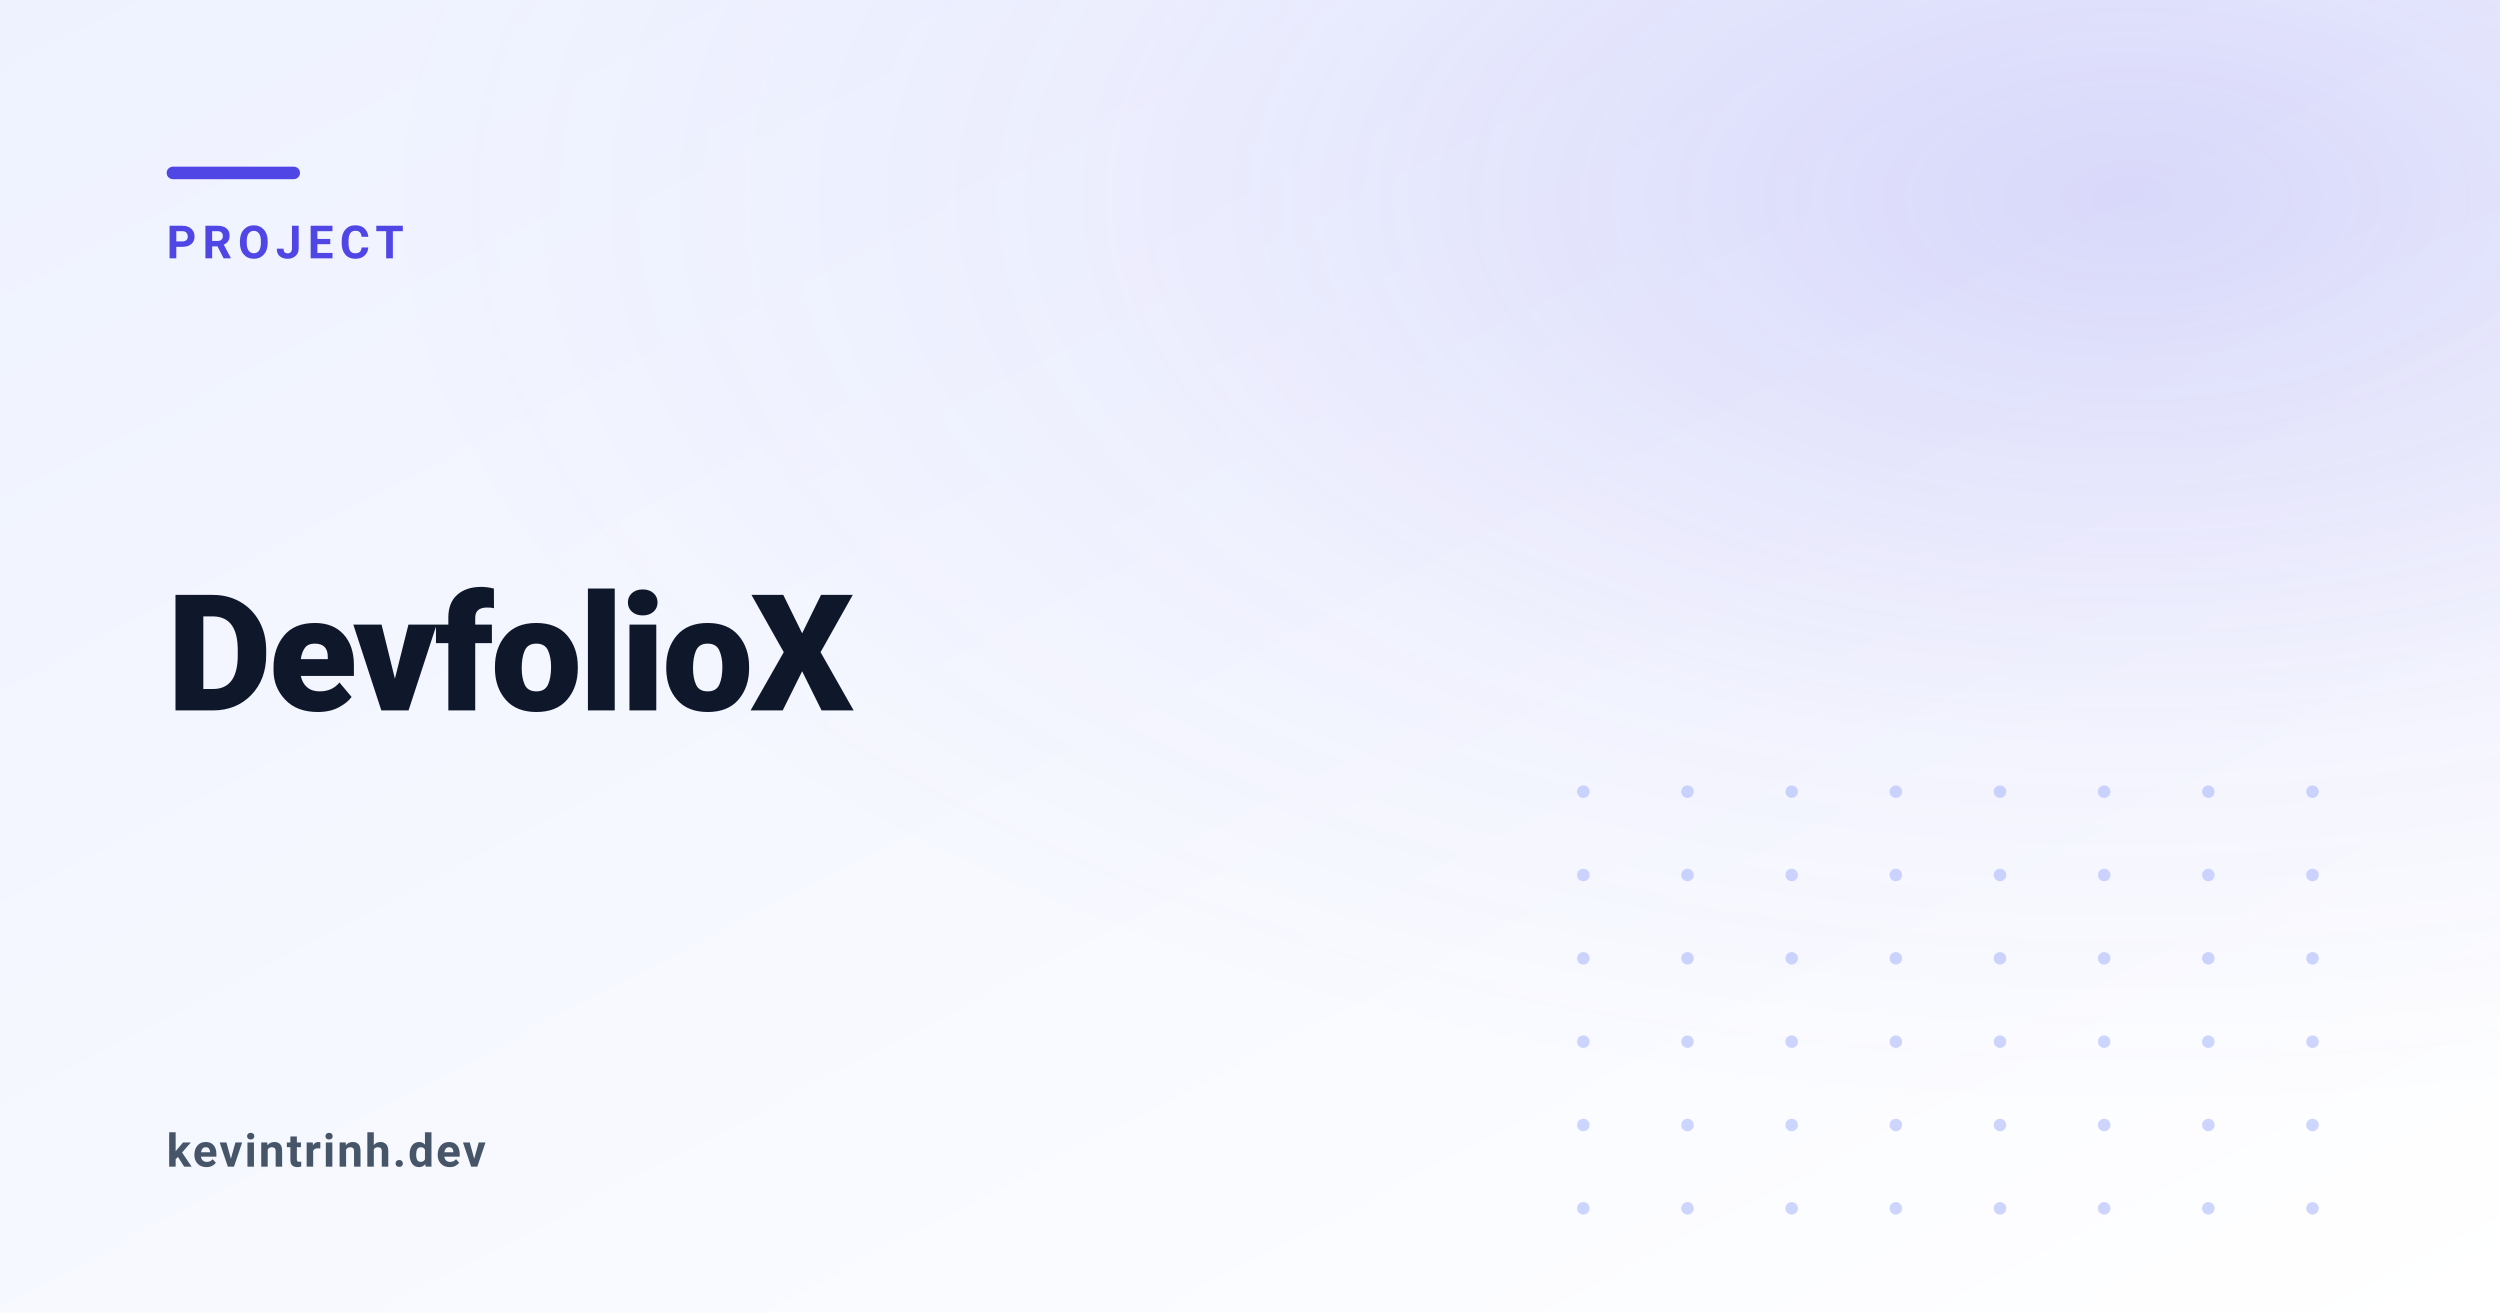
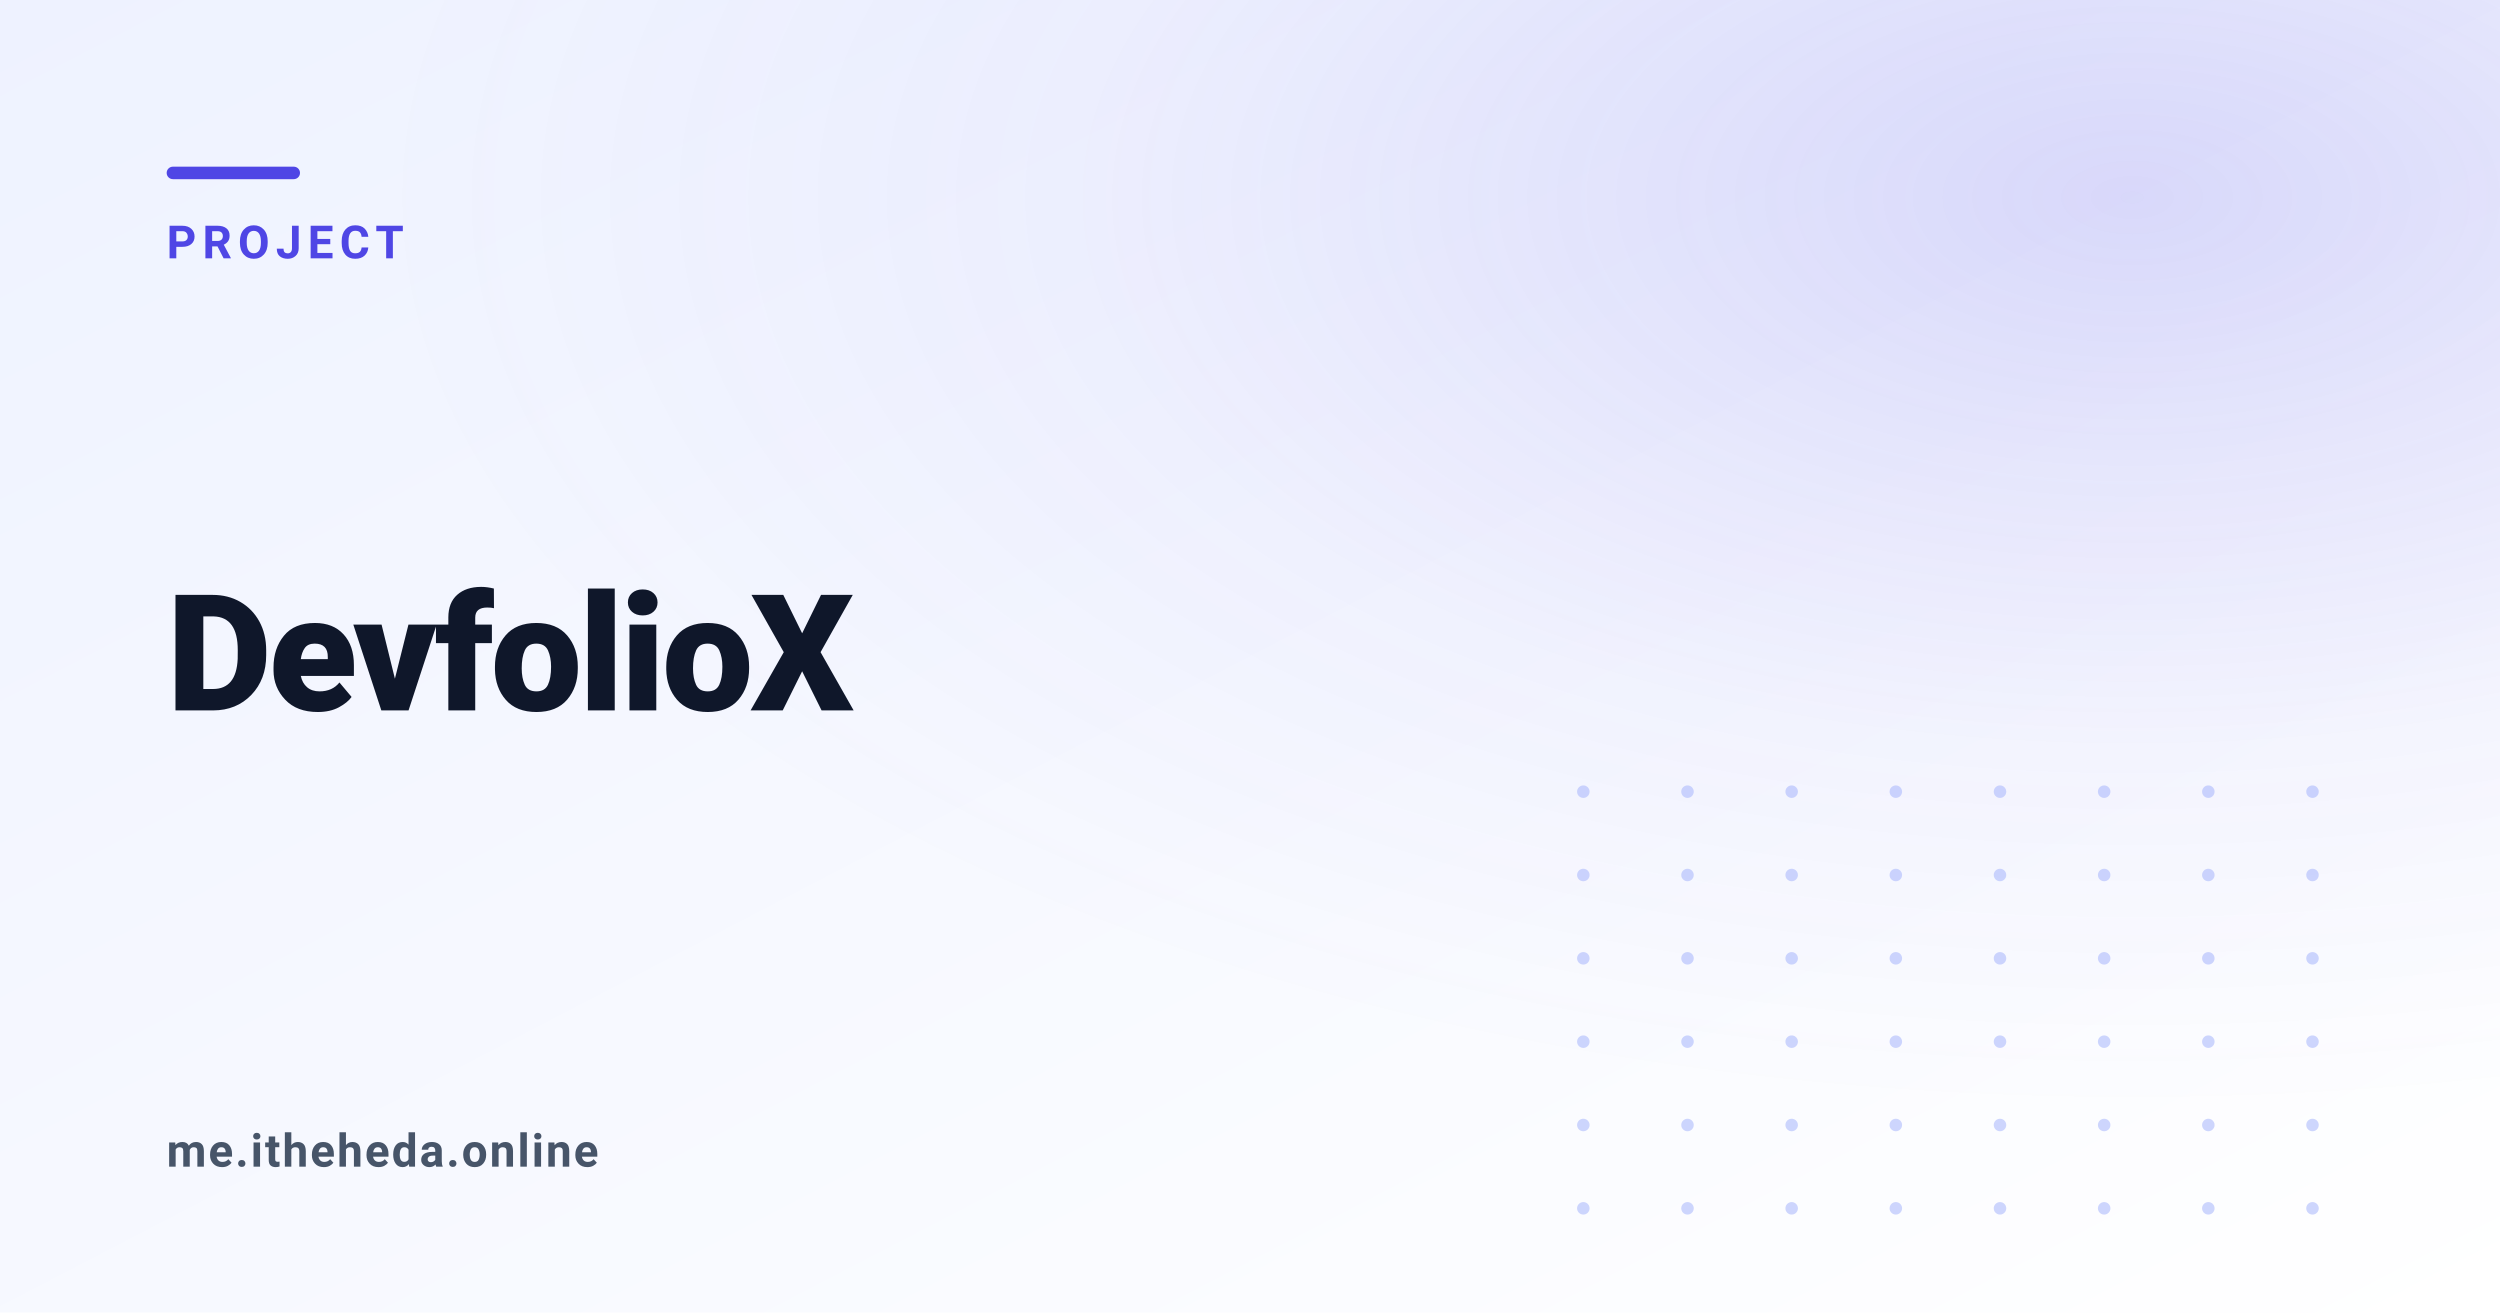
<svg xmlns="http://www.w3.org/2000/svg" viewBox="0 0 1200 630" width="1200" height="630" role="img" aria-label="DevfolioX">
  <defs>
    <linearGradient id="bg" x1="0" y1="0" x2="1" y2="1">
      <stop offset="0%" stop-color="#eef2ff" />
      <stop offset="100%" stop-color="#ffffff" />
    </linearGradient>
    <radialGradient id="glow" cx="0.85" cy="0.15" r="0.7">
      <stop offset="0%" stop-color="#4f46e5" stop-opacity="0.18" />
      <stop offset="60%" stop-color="#4f46e5" stop-opacity="0.04" />
      <stop offset="100%" stop-color="#4f46e5" stop-opacity="0" />
    </radialGradient>
  </defs>
  <rect width="1200" height="630" fill="url(#bg)" />
  <rect width="1200" height="630" fill="url(#glow)" />
  <g fill="#a5b4fc" opacity="0.55">
    <circle cx="760" cy="380" r="3" />
    <circle cx="810" cy="380" r="3" />
    <circle cx="860" cy="380" r="3" />
    <circle cx="910" cy="380" r="3" />
    <circle cx="960" cy="380" r="3" />
    <circle cx="1010" cy="380" r="3" />
    <circle cx="1060" cy="380" r="3" />
    <circle cx="1110" cy="380" r="3" />
    <circle cx="760" cy="420" r="3" />
    <circle cx="810" cy="420" r="3" />
    <circle cx="860" cy="420" r="3" />
    <circle cx="910" cy="420" r="3" />
    <circle cx="960" cy="420" r="3" />
    <circle cx="1010" cy="420" r="3" />
    <circle cx="1060" cy="420" r="3" />
    <circle cx="1110" cy="420" r="3" />
    <circle cx="760" cy="460" r="3" />
    <circle cx="810" cy="460" r="3" />
    <circle cx="860" cy="460" r="3" />
    <circle cx="910" cy="460" r="3" />
    <circle cx="960" cy="460" r="3" />
    <circle cx="1010" cy="460" r="3" />
    <circle cx="1060" cy="460" r="3" />
    <circle cx="1110" cy="460" r="3" />
    <circle cx="760" cy="500" r="3" />
    <circle cx="810" cy="500" r="3" />
    <circle cx="860" cy="500" r="3" />
    <circle cx="910" cy="500" r="3" />
    <circle cx="960" cy="500" r="3" />
    <circle cx="1010" cy="500" r="3" />
    <circle cx="1060" cy="500" r="3" />
    <circle cx="1110" cy="500" r="3" />
    <circle cx="760" cy="540" r="3" />
    <circle cx="810" cy="540" r="3" />
    <circle cx="860" cy="540" r="3" />
    <circle cx="910" cy="540" r="3" />
    <circle cx="960" cy="540" r="3" />
    <circle cx="1010" cy="540" r="3" />
    <circle cx="1060" cy="540" r="3" />
    <circle cx="1110" cy="540" r="3" />
    <circle cx="760" cy="580" r="3" />
    <circle cx="810" cy="580" r="3" />
    <circle cx="860" cy="580" r="3" />
    <circle cx="910" cy="580" r="3" />
    <circle cx="960" cy="580" r="3" />
    <circle cx="1010" cy="580" r="3" />
    <circle cx="1060" cy="580" r="3" />
    <circle cx="1110" cy="580" r="3" />
  </g>
  <rect x="80" y="80" width="64" height="6" rx="3" fill="#4f46e5" />
  <text x="80" y="124" font-family="ui-sans-serif, system-ui, -apple-system, 'Segoe UI', Roboto, sans-serif" font-size="22" font-weight="600" fill="#4f46e5" letter-spacing="3">PROJECT</text>
  <text font-family="ui-sans-serif, system-ui, -apple-system, 'Segoe UI', Roboto, sans-serif" font-size="78" font-weight="800" fill="#0f172a" letter-spacing="-1.5">
    <tspan x="80" y="341">DevfolioX</tspan>
  </text>
-   <text x="80" y="560" font-family="ui-sans-serif, system-ui, -apple-system, 'Segoe UI', Roboto, sans-serif" font-size="22" font-weight="600" fill="#475569" letter-spacing="1">kevintrinh.dev</text>
+   <text x="80" y="560" font-family="ui-sans-serif, system-ui, -apple-system, 'Segoe UI', Roboto, sans-serif" font-size="22" font-weight="600" fill="#475569" letter-spacing="1">me.itheheda.online</text>
</svg>
